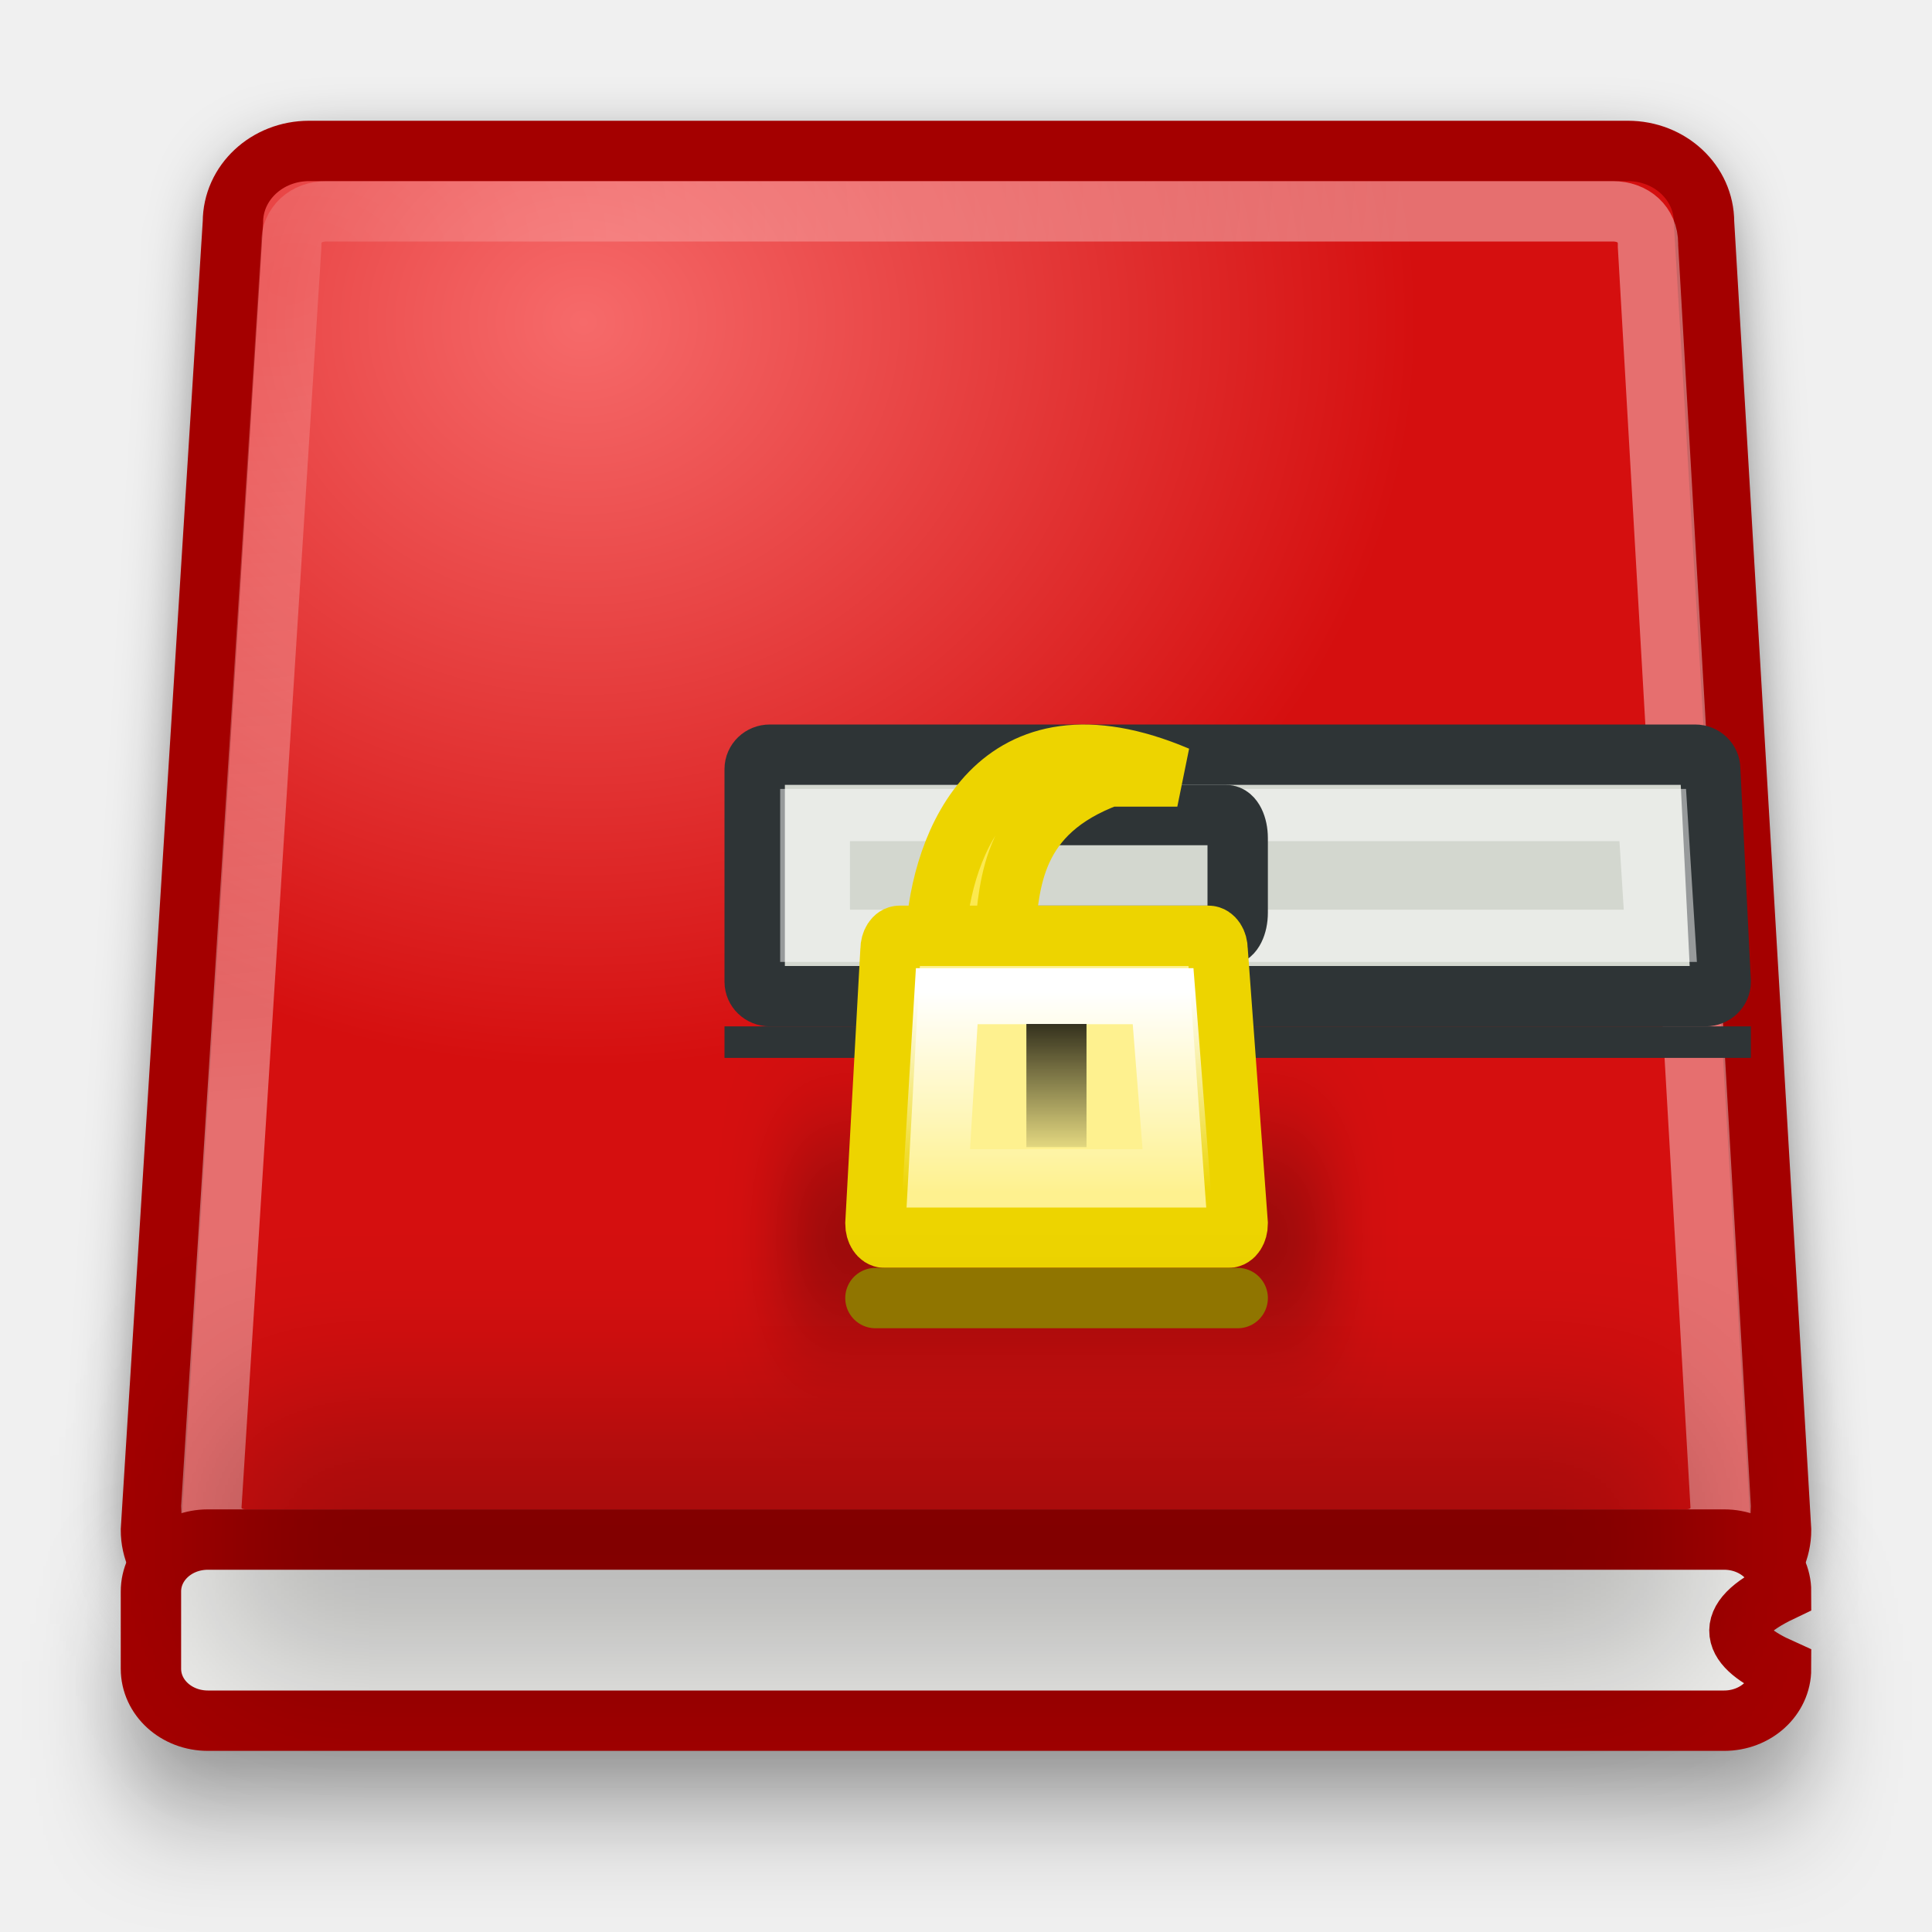
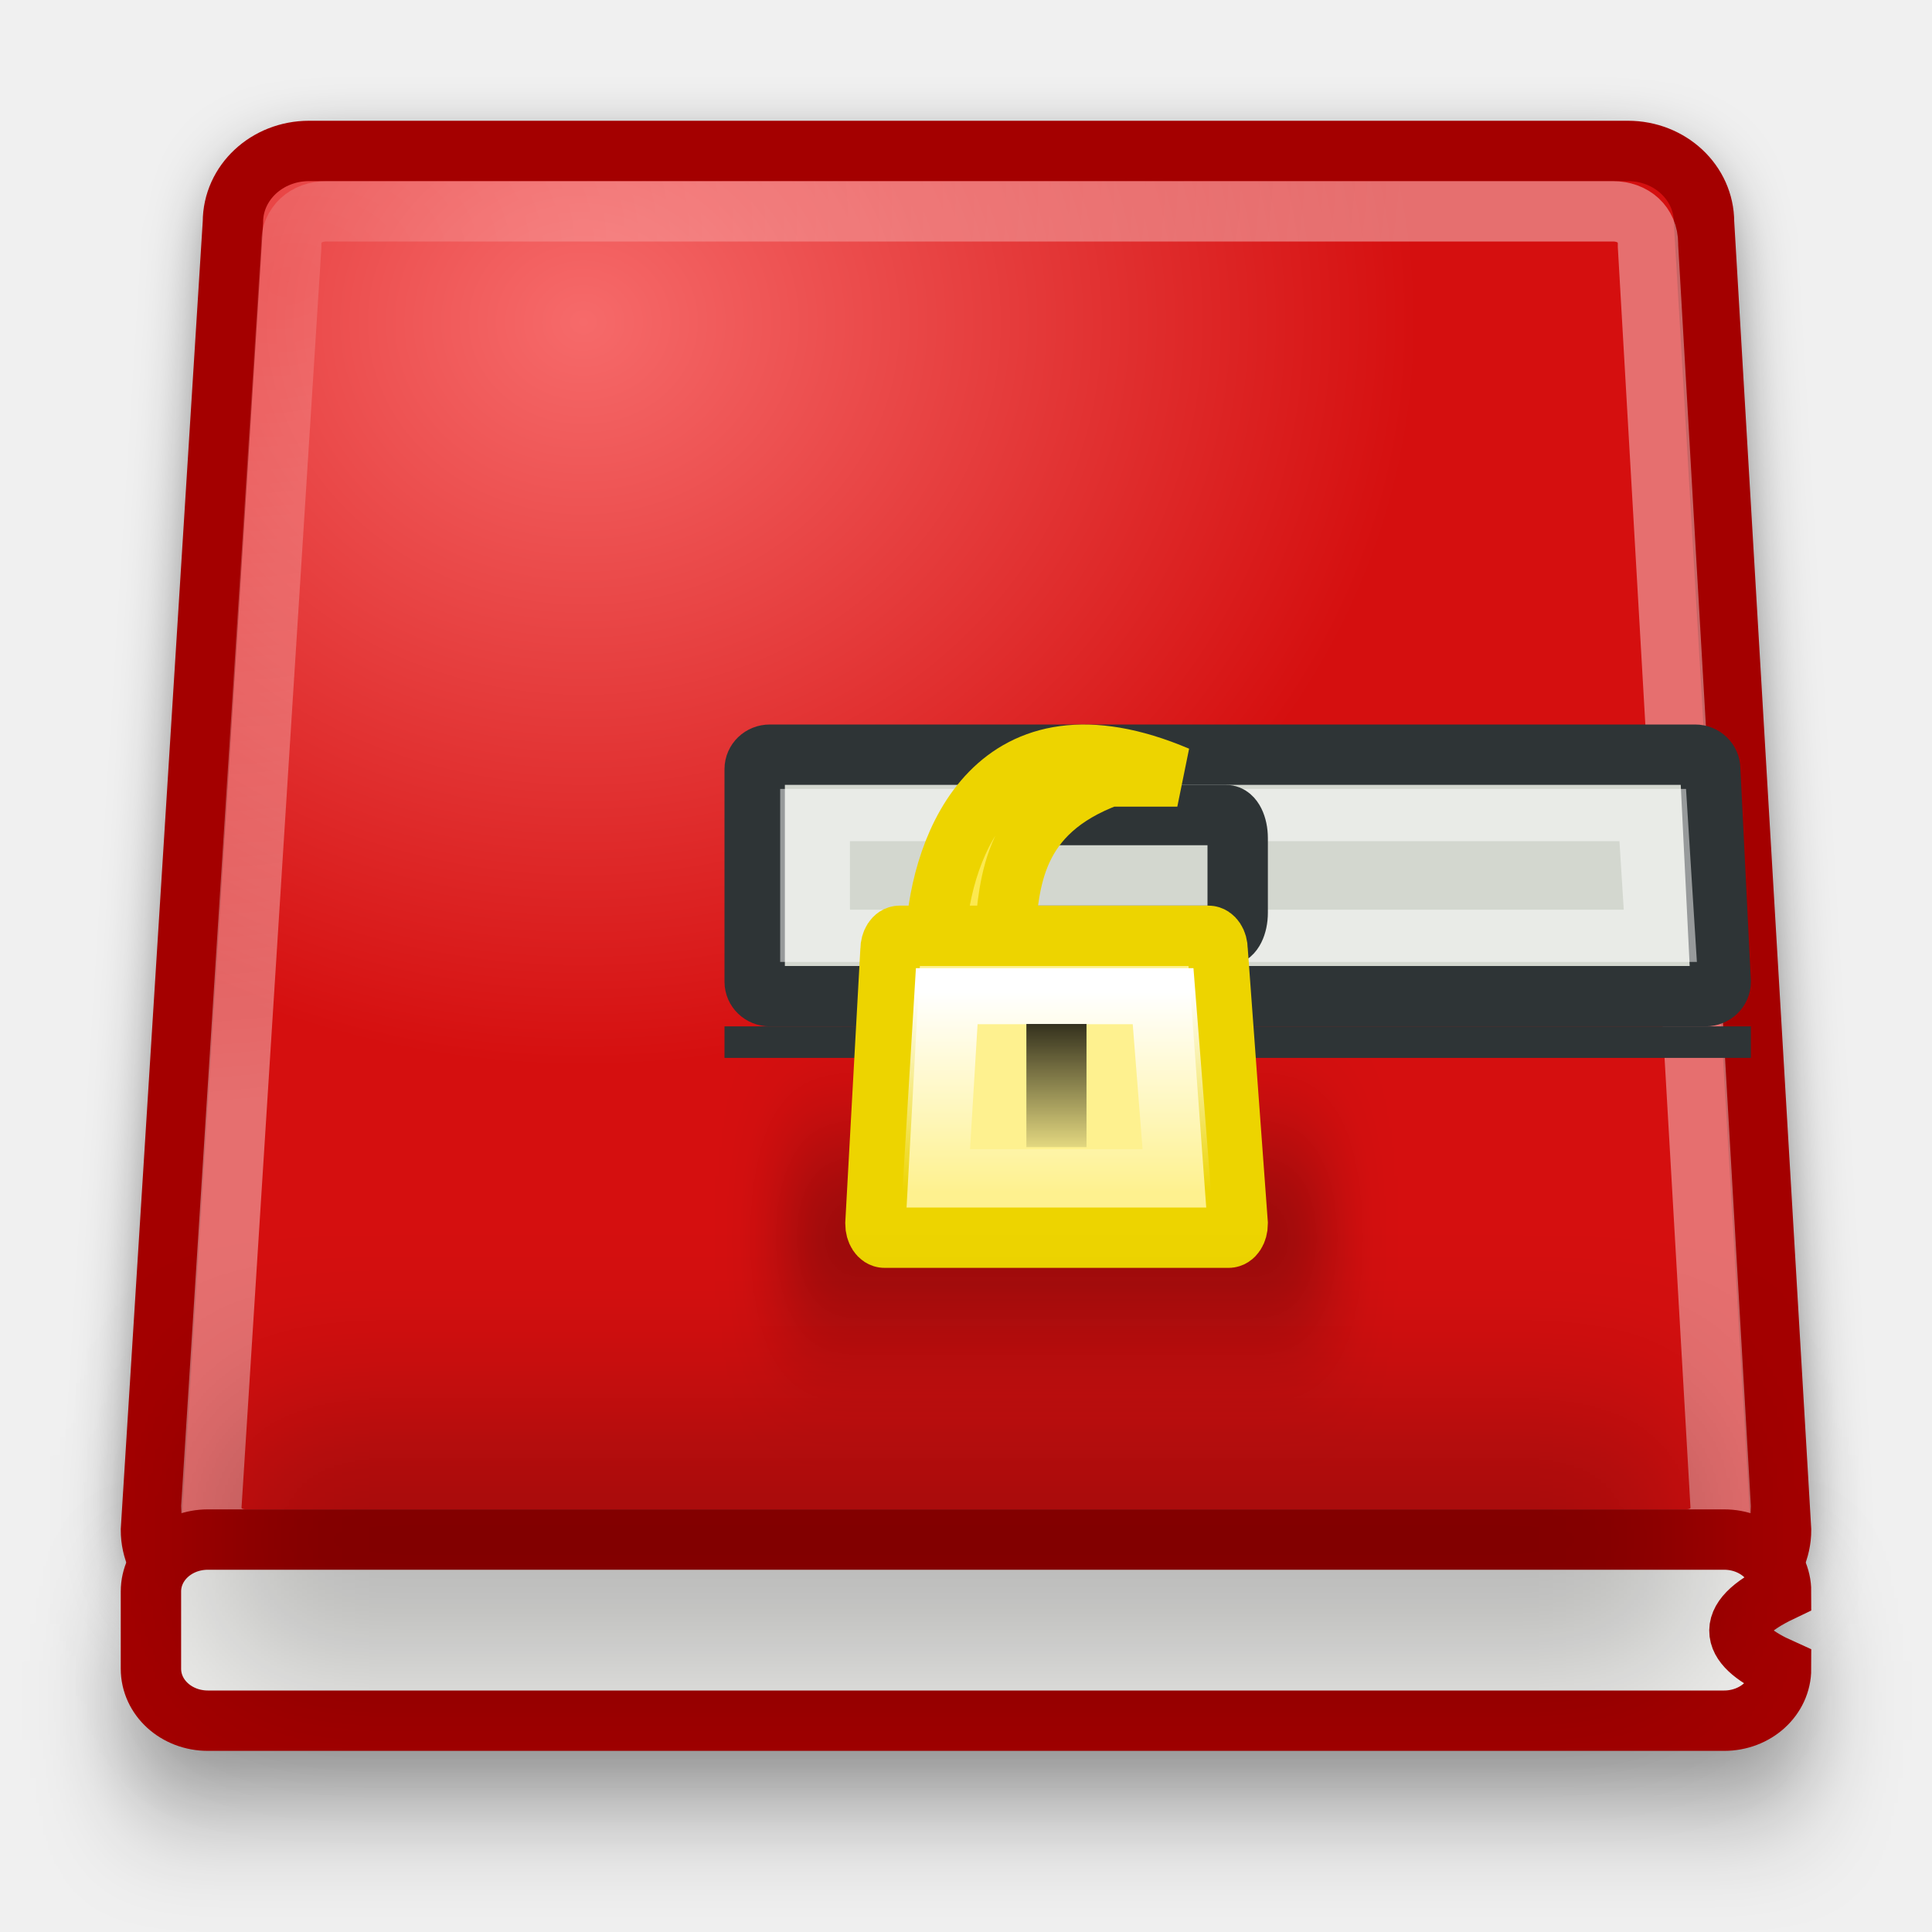
- <svg xmlns="http://www.w3.org/2000/svg" xmlns:xlink="http://www.w3.org/1999/xlink" width="32" height="32" id="svg2" version="1.0">
+ <svg xmlns="http://www.w3.org/2000/svg" xmlns:xlink="http://www.w3.org/1999/xlink" id="svg2" width="32" height="32" version="1.0">
  <defs id="defs4">
    <linearGradient id="linearGradient6364">
-       <stop style="stop-color:#ffffff;stop-opacity:1;" offset="0" id="stop6366" />
-       <stop style="stop-color:#ffffff;stop-opacity:0;" offset="1" id="stop6368" />
+       <stop style="stop-color:#fff;stop-opacity:1" id="stop6366" offset="0" />
+       <stop style="stop-color:#fff;stop-opacity:0" id="stop6368" offset="1" />
    </linearGradient>
    <linearGradient id="linearGradient6344">
-       <stop style="stop-color:#000000;stop-opacity:1;" offset="0" id="stop6346" />
-       <stop style="stop-color:#000000;stop-opacity:0;" offset="1" id="stop6348" />
+       <stop style="stop-color:#000;stop-opacity:1" id="stop6346" offset="0" />
+       <stop style="stop-color:#000;stop-opacity:0" id="stop6348" offset="1" />
    </linearGradient>
    <linearGradient id="linearGradient6334">
-       <stop id="stop6336" offset="0" style="stop-color:#ffffff;stop-opacity:0.307;" />
-       <stop id="stop6338" offset="1" style="stop-color:#ffffff;stop-opacity:1;" />
+       <stop id="stop6336" offset="0" style="stop-color:#fff;stop-opacity:.307" />
+       <stop id="stop6338" offset="1" style="stop-color:#fff;stop-opacity:1" />
    </linearGradient>
    <linearGradient id="linearGradient6292">
-       <stop id="stop6294" offset="0" style="stop-color:#f66a6a;stop-opacity:1;" />
-       <stop id="stop6296" offset="1" style="stop-color:#d50f0f;stop-opacity:1;" />
+       <stop id="stop6294" offset="0" style="stop-color:#f66a6a;stop-opacity:1" />
+       <stop id="stop6296" offset="1" style="stop-color:#d50f0f;stop-opacity:1" />
    </linearGradient>
    <linearGradient id="linearGradient6268">
-       <stop style="stop-color:#ffffff;stop-opacity:1;" offset="0" id="stop6270" />
-       <stop style="stop-color:#ffffff;stop-opacity:0;" offset="1" id="stop6272" />
+       <stop style="stop-color:#fff;stop-opacity:1" id="stop6270" offset="0" />
+       <stop style="stop-color:#fff;stop-opacity:0" id="stop6272" offset="1" />
    </linearGradient>
-     <linearGradient xlink:href="#linearGradient6268" id="linearGradient6274" x1="25.984" y1="23.344" x2="25.984" y2="30" gradientUnits="userSpaceOnUse" />
-     <radialGradient xlink:href="#linearGradient6292" id="radialGradient6290" cx="14.375" cy="5.892" fx="14.375" fy="5.892" r="21" gradientTransform="matrix(1,0,0,0.8809524,0,2.559524)" gradientUnits="userSpaceOnUse" />
-     <filter id="filter6316" x="-0.123" width="1.246" y="-4.56" height="10.12">
-       <feGaussianBlur stdDeviation="1.9" id="feGaussianBlur6318" />
+     <linearGradient id="linearGradient6274" x1="25.984" x2="25.984" y1="23.344" y2="30" gradientUnits="userSpaceOnUse" xlink:href="#linearGradient6268" />
+     <radialGradient id="radialGradient6290" cx="14.375" cy="5.892" r="21" fx="14.375" fy="5.892" gradientTransform="matrix(1,0,0,0.8809524,0,2.559524)" gradientUnits="userSpaceOnUse" xlink:href="#linearGradient6292" />
+     <filter id="filter6316" width="1.246" height="10.12" x="-.123" y="-4.56">
+       <feGaussianBlur id="feGaussianBlur6318" stdDeviation="1.9" />
    </filter>
-     <filter id="filter6322" x="-0.065" width="1.131" y="-2.422" height="5.843">
-       <feGaussianBlur stdDeviation="1.009" id="feGaussianBlur6324" />
+     <filter id="filter6322" width="1.131" height="5.843" x="-.065" y="-2.422">
+       <feGaussianBlur id="feGaussianBlur6324" stdDeviation="1.009" />
    </filter>
-     <radialGradient xlink:href="#linearGradient6334" id="radialGradient6332" cx="6.468" cy="5.607" fx="6.468" fy="5.607" r="19.998" gradientTransform="matrix(0.2210006,1.098935,-1.430586,0.3616688,13.06036,-2.685834)" gradientUnits="userSpaceOnUse" />
-     <linearGradient xlink:href="#linearGradient6344" id="linearGradient6350" x1="26" y1="24.406" x2="26" y2="27.312" gradientUnits="userSpaceOnUse" />
-     <filter id="filter6358" x="-0.14" width="1.28" y="-0.84" height="2.68">
-       <feGaussianBlur stdDeviation="0.7" id="feGaussianBlur6360" />
+     <radialGradient id="radialGradient6332" cx="6.468" cy="5.607" r="19.998" fx="6.468" fy="5.607" gradientTransform="matrix(0.2210006,1.098935,-1.430586,0.3616688,13.06036,-2.685834)" gradientUnits="userSpaceOnUse" xlink:href="#linearGradient6334" />
+     <linearGradient id="linearGradient6350" x1="26" x2="26" y1="24.406" y2="27.313" gradientUnits="userSpaceOnUse" xlink:href="#linearGradient6344" />
+     <filter id="filter6358" width="1.28" height="2.68" x="-.14" y="-.84">
+       <feGaussianBlur id="feGaussianBlur6360" stdDeviation=".7" />
    </filter>
-     <linearGradient xlink:href="#linearGradient6364" id="linearGradient6370" x1="21.469" y1="22" x2="26.582" y2="27.344" gradientUnits="userSpaceOnUse" />
+     <linearGradient id="linearGradient6370" x1="21.469" x2="26.582" y1="22" y2="27.344" gradientUnits="userSpaceOnUse" xlink:href="#linearGradient6364" />
    <filter id="filter6390">
-       <feGaussianBlur stdDeviation="0.962" id="feGaussianBlur6392" />
+       <feGaussianBlur id="feGaussianBlur6392" stdDeviation=".962" />
    </filter>
-     <radialGradient xlink:href="#linearGradient6292" id="radialGradient5540" gradientUnits="userSpaceOnUse" gradientTransform="matrix(1,0,0,0.8809524,0,2.559524)" cx="14.375" cy="5.892" fx="14.375" fy="5.892" r="21" />
-     <radialGradient xlink:href="#linearGradient6334" id="radialGradient5542" gradientUnits="userSpaceOnUse" gradientTransform="matrix(0.2210006,1.098935,-1.430586,0.3616688,13.06036,-2.685834)" cx="6.468" cy="5.607" fx="6.468" fy="5.607" r="19.998" />
-     <linearGradient xlink:href="#linearGradient6268" id="linearGradient5544" gradientUnits="userSpaceOnUse" x1="25.984" y1="23.344" x2="25.984" y2="30" />
-     <linearGradient xlink:href="#linearGradient6344" id="linearGradient5546" gradientUnits="userSpaceOnUse" x1="26" y1="24.406" x2="26" y2="27.312" />
-     <linearGradient xlink:href="#linearGradient6364" id="linearGradient5548" gradientUnits="userSpaceOnUse" x1="21.469" y1="22" x2="26.582" y2="27.344" />
-     <linearGradient xlink:href="#linearGradient6364" id="linearGradient5551" gradientUnits="userSpaceOnUse" x1="21.469" y1="22" x2="26.582" y2="27.344" gradientTransform="matrix(0.6302549,0,0,0.6686395,0.7646476,0.2721762)" />
-     <linearGradient xlink:href="#linearGradient6344" id="linearGradient5554" gradientUnits="userSpaceOnUse" x1="26" y1="24.406" x2="26" y2="27.312" gradientTransform="matrix(0.4979819,0,0,1.019773,4.550453,-8.533883)" />
-     <radialGradient xlink:href="#linearGradient6334" id="radialGradient5566" gradientUnits="userSpaceOnUse" gradientTransform="matrix(0.1418944,0.6534209,-0.9185144,0.2150464,8.996217,-0.772658)" cx="6.468" cy="5.607" fx="6.468" fy="5.607" r="19.998" />
-     <radialGradient xlink:href="#linearGradient6292" id="radialGradient5569" gradientUnits="userSpaceOnUse" gradientTransform="matrix(0.6585366,0,0,0.5878349,0.1951221,1.872447)" cx="14.375" cy="5.892" fx="14.375" fy="5.892" r="21" />
-     <linearGradient xlink:href="#linearGradient6268" id="linearGradient5573" gradientUnits="userSpaceOnUse" x1="25.984" y1="23.344" x2="25.984" y2="30" />
+     <radialGradient id="radialGradient5540" cx="14.375" cy="5.892" r="21" fx="14.375" fy="5.892" gradientTransform="matrix(1,0,0,0.8809524,0,2.559524)" gradientUnits="userSpaceOnUse" xlink:href="#linearGradient6292" />
+     <radialGradient id="radialGradient5542" cx="6.468" cy="5.607" r="19.998" fx="6.468" fy="5.607" gradientTransform="matrix(0.2210006,1.098935,-1.430586,0.3616688,13.06036,-2.685834)" gradientUnits="userSpaceOnUse" xlink:href="#linearGradient6334" />
+     <linearGradient id="linearGradient5544" x1="25.984" x2="25.984" y1="23.344" y2="30" gradientUnits="userSpaceOnUse" xlink:href="#linearGradient6268" />
+     <linearGradient id="linearGradient5546" x1="26" x2="26" y1="24.406" y2="27.313" gradientUnits="userSpaceOnUse" xlink:href="#linearGradient6344" />
+     <linearGradient id="linearGradient5548" x1="21.469" x2="26.582" y1="22" y2="27.344" gradientUnits="userSpaceOnUse" xlink:href="#linearGradient6364" />
+     <linearGradient id="linearGradient5551" x1="21.469" x2="26.582" y1="22" y2="27.344" gradientTransform="matrix(0.6302549,0,0,0.6686395,0.7646476,0.2721762)" gradientUnits="userSpaceOnUse" xlink:href="#linearGradient6364" />
+     <linearGradient id="linearGradient5554" x1="26" x2="26" y1="24.406" y2="27.313" gradientTransform="matrix(0.4979819,0,0,1.019773,4.550453,-8.533883)" gradientUnits="userSpaceOnUse" xlink:href="#linearGradient6344" />
+     <radialGradient id="radialGradient5566" cx="6.468" cy="5.607" r="19.998" fx="6.468" fy="5.607" gradientTransform="matrix(0.1418944,0.6534209,-0.9185144,0.2150464,8.996217,-0.772658)" gradientUnits="userSpaceOnUse" xlink:href="#linearGradient6334" />
+     <radialGradient id="radialGradient5569" cx="14.375" cy="5.892" r="21" fx="14.375" fy="5.892" gradientTransform="matrix(0.6585366,0,0,0.5878349,0.1951221,1.872447)" gradientUnits="userSpaceOnUse" xlink:href="#linearGradient6292" />
+     <linearGradient id="linearGradient5573" x1="25.984" x2="25.984" y1="23.344" y2="30" gradientUnits="userSpaceOnUse" xlink:href="#linearGradient6268" />
  </defs>
-   <g id="layer2" style="display:inline" />
  <g id="layer1" style="display:inline">
-     <path id="path6388" d="M 7.479,3.5 L 40.646,3.5 C 41.708,3.5 42.562,4.289 42.562,5.269 L 44.5,37.731 C 44.5,38.711 43.645,39.5 42.584,39.5 L 5.416,39.5 C 4.355,39.5 3.5,38.711 3.5,37.731 L 5.562,5.269 C 5.562,4.289 6.417,3.5 7.479,3.5 z" style="fill:#000000;fill-opacity:1;fill-rule:evenodd;stroke:none;stroke-width:1px;stroke-linecap:butt;stroke-linejoin:miter;marker:none;marker-start:none;marker-mid:none;marker-end:none;stroke-miterlimit:4;stroke-dashoffset:0;stroke-opacity:1;visibility:visible;display:inline;overflow:visible;filter:url(#filter6390);enable-background:accumulate" transform="matrix(0.6594027,0,0,0.6594027,0.1920907,0.4753853)" />
-     <rect y="43" x="6" height="1" width="37" id="rect6320" style="fill:#000000;fill-opacity:1;fill-rule:evenodd;stroke:none;stroke-width:1px;stroke-linecap:butt;stroke-linejoin:miter;marker:none;marker-start:none;marker-mid:none;marker-end:none;stroke-miterlimit:4;stroke-dasharray:none;stroke-dashoffset:0;stroke-opacity:1;visibility:visible;display:inline;overflow:visible;filter:url(#filter6322);enable-background:accumulate" transform="matrix(0.7485111,0,0,1.318805,-2.320768,-29.19774)" />
-     <path style="fill:url(#radialGradient5569);fill-opacity:1;fill-rule:evenodd;stroke:#a40000;stroke-width:1px;stroke-linecap:butt;stroke-linejoin:miter;marker:none;marker-start:none;marker-mid:none;marker-end:none;stroke-miterlimit:4;stroke-dashoffset:0;stroke-opacity:1;visibility:visible;display:inline;overflow:visible;enable-background:accumulate" d="M 5.12,2.5 L 26.962,2.5 C 27.661,2.5 28.224,3.026 28.224,3.68 L 29.5,25.342 C 29.5,25.995 28.937,26.522 28.238,26.522 L 3.762,26.522 C 3.063,26.522 2.5,25.995 2.5,25.342 L 3.858,3.68 C 3.858,3.026 4.421,2.5 5.12,2.5 z" id="rect5488" />
-     <path style="opacity:0.4;fill:none;fill-opacity:1;fill-rule:evenodd;stroke:url(#radialGradient5566);stroke-width:1px;stroke-linecap:butt;stroke-linejoin:miter;marker:none;marker-start:none;marker-mid:none;marker-end:none;stroke-miterlimit:4;stroke-dashoffset:0;stroke-opacity:1;visibility:visible;display:inline;overflow:visible;enable-background:accumulate" d="M 5.406,3.5 C 5.065,3.5 4.824,3.723 4.824,4.039 C 4.825,4.051 4.825,4.064 4.824,4.076 L 3.5,24.961 C 3.5,25.277 3.741,25.5 4.082,25.5 L 27.918,25.5 C 28.259,25.5 28.5,25.277 28.5,24.961 L 27.296,4.076 C 27.296,4.064 27.296,4.051 27.296,4.039 C 27.296,3.723 27.055,3.5 26.714,3.5 L 5.406,3.5 z" id="path6417" />
-     <path style="fill:#d3d7cf;fill-opacity:1;fill-rule:evenodd;stroke:#2e3436;stroke-width:1px;stroke-linecap:butt;stroke-linejoin:miter;marker:none;marker-start:none;marker-mid:none;marker-end:none;stroke-miterlimit:4;stroke-dashoffset:0;stroke-opacity:1;visibility:visible;display:inline;overflow:visible;enable-background:accumulate" d="M 12.75,12.5 L 28.076,12.5 C 28.215,12.5 28.326,12.607 28.326,12.739 L 28.5,16.261 C 28.5,16.393 28.389,16.5 28.25,16.5 L 12.75,16.5 C 12.611,16.5 12.5,16.393 12.5,16.261 L 12.5,12.739 C 12.5,12.607 12.611,12.5 12.75,12.5 z" id="rect6422" />
-     <path style="opacity:0.5;fill:none;fill-opacity:1;fill-rule:evenodd;stroke:#ffffff;stroke-width:1.731px;stroke-linecap:butt;stroke-linejoin:miter;marker:none;marker-start:none;marker-mid:none;marker-end:none;stroke-miterlimit:4;stroke-dashoffset:0;stroke-opacity:1;visibility:visible;display:inline;overflow:visible;enable-background:accumulate" id="path6427" d="M 21.5,18.5 L 21.5,22.5 L 42.469,22.5 L 42.281,18.5 L 21.5,18.5 z" transform="matrix(0.6676602,0,0,0.5000002,-0.8546927,4.249996)" />
-     <rect style="fill:none;fill-opacity:1;fill-rule:evenodd;stroke:#2e3436;stroke-width:1px;stroke-linecap:butt;stroke-linejoin:miter;marker:none;marker-start:none;marker-mid:none;marker-end:none;stroke-miterlimit:4;stroke-dasharray:none;stroke-dashoffset:0;stroke-opacity:1;visibility:visible;display:inline;overflow:visible;enable-background:accumulate" id="rect6429" width="4" height="2" x="16.5" y="13.5" rx="0.191" ry="0.383" />
-     <rect style="opacity:0.3;fill:#000000;fill-opacity:1;fill-rule:evenodd;stroke:none;stroke-width:1px;stroke-linecap:butt;stroke-linejoin:miter;marker:none;marker-start:none;marker-mid:none;marker-end:none;stroke-miterlimit:4;stroke-dasharray:none;stroke-dashoffset:0;stroke-opacity:1;visibility:visible;display:inline;overflow:visible;filter:url(#filter6358);enable-background:accumulate" id="rect6352" width="12" height="2" x="20" y="30" transform="matrix(0.7500001,0,0,1.5,-2.000002,-26)" />
-     <rect style="opacity:1;fill:none;fill-opacity:1;fill-rule:evenodd;stroke:#2e3436;stroke-width:0.5;stroke-linecap:butt;stroke-linejoin:miter;marker:none;marker-start:none;marker-mid:none;marker-end:none;stroke-miterlimit:4;stroke-dasharray:none;stroke-dashoffset:0;stroke-opacity:1;visibility:visible;display:inline;overflow:visible;enable-background:accumulate" id="rect5531" width="16.5" height="0.022" x="12.25" y="17.25" />
-     <path style="fill:#fef18f;fill-opacity:1;fill-rule:evenodd;stroke:#edd400;stroke-width:1px;stroke-linecap:butt;stroke-linejoin:miter;marker:none;marker-start:none;marker-mid:none;marker-end:none;stroke-miterlimit:4;stroke-dashoffset:0;stroke-opacity:1;visibility:visible;display:inline;overflow:visible;enable-background:accumulate" d="M 14.901,15.5 L 20.016,15.5 C 20.099,15.5 20.167,15.604 20.167,15.732 L 20.5,20.268 C 20.5,20.396 20.433,20.5 20.349,20.5 L 14.651,20.5 C 14.567,20.5 14.5,20.396 14.5,20.268 L 14.75,15.732 C 14.75,15.604 14.817,15.5 14.901,15.5 z" id="rect6431" />
-     <path style="fill:#eeeeec;fill-opacity:1;fill-rule:evenodd;stroke:#a40000;stroke-width:1px;stroke-linecap:butt;stroke-linejoin:miter;marker:none;marker-start:none;marker-mid:none;marker-end:none;stroke-miterlimit:4;stroke-dashoffset:0;stroke-opacity:1;visibility:visible;display:inline;overflow:visible;enable-background:accumulate" d="M 3.443,25.5 L 28.557,25.5 C 29.079,25.5 29.5,25.883 29.5,26.36 C 28.478,26.848 28.689,27.276 29.5,27.64 C 29.5,28.117 29.079,28.5 28.557,28.5 L 3.443,28.5 C 2.921,28.5 2.5,28.117 2.5,27.64 L 2.5,26.36 C 2.5,25.883 2.921,25.5 3.443,25.5 z" id="rect5501" />
-     <path style="fill:#fce94f;fill-opacity:1;fill-rule:evenodd;stroke:#edd400;stroke-width:1px;stroke-linecap:butt;stroke-linejoin:miter;marker:none;marker-start:none;marker-mid:none;marker-end:none;stroke-miterlimit:4;stroke-dashoffset:0;stroke-opacity:1;visibility:visible;display:inline;overflow:visible;enable-background:accumulate" d="M 19.5,12.861 L 18.362,12.861 C 16.761,13.455 16.724,14.608 16.638,15.5 L 15.5,15.5 C 15.587,13.972 16.503,11.589 19.5,12.861 z" id="rect5490" />
+     <path id="path6388" d="M 7.479,3.5 L 40.646,3.5 C 41.708,3.5 42.562,4.289 42.562,5.269 L 44.5,37.731 C 44.5,38.711 43.645,39.5 42.584,39.5 L 5.416,39.5 C 4.355,39.5 3.5,38.711 3.5,37.731 L 5.562,5.269 C 5.562,4.289 6.417,3.5 7.479,3.5 z" transform="matrix(0.6594027,0,0,0.6594027,0.1920907,0.4753853)" style="fill:#000;fill-opacity:1;fill-rule:evenodd;stroke:none;stroke-width:1px;stroke-linecap:butt;stroke-linejoin:miter;marker:none;marker-start:none;marker-mid:none;marker-end:none;stroke-miterlimit:4;stroke-dashoffset:0;stroke-opacity:1;visibility:visible;display:inline;overflow:visible;filter:url(#filter6390);enable-background:accumulate" />
+     <rect id="rect6320" width="37" height="1" x="6" y="43" transform="matrix(0.7485111,0,0,1.318805,-2.320768,-29.19774)" style="fill:#000;fill-opacity:1;fill-rule:evenodd;stroke:none;stroke-width:1px;stroke-linecap:butt;stroke-linejoin:miter;marker:none;marker-start:none;marker-mid:none;marker-end:none;stroke-miterlimit:4;stroke-dasharray:none;stroke-dashoffset:0;stroke-opacity:1;visibility:visible;display:inline;overflow:visible;filter:url(#filter6322);enable-background:accumulate" />
+     <path style="fill:url(#radialGradient5569);fill-opacity:1;fill-rule:evenodd;stroke:#a40000;stroke-width:1px;stroke-linecap:butt;stroke-linejoin:miter;marker:none;marker-start:none;marker-mid:none;marker-end:none;stroke-miterlimit:4;stroke-dashoffset:0;stroke-opacity:1;visibility:visible;display:inline;overflow:visible;enable-background:accumulate" id="rect5488" d="M 5.12,2.5 L 26.962,2.5 C 27.661,2.5 28.224,3.026 28.224,3.68 L 29.5,25.342 C 29.5,25.995 28.937,26.522 28.238,26.522 L 3.762,26.522 C 3.063,26.522 2.5,25.995 2.5,25.342 L 3.858,3.68 C 3.858,3.026 4.421,2.5 5.12,2.5 z" />
+     <path style="opacity:.4;fill:none;fill-opacity:1;fill-rule:evenodd;stroke:url(#radialGradient5566);stroke-width:1px;stroke-linecap:butt;stroke-linejoin:miter;marker:none;marker-start:none;marker-mid:none;marker-end:none;stroke-miterlimit:4;stroke-dashoffset:0;stroke-opacity:1;visibility:visible;display:inline;overflow:visible;enable-background:accumulate" id="path6417" d="M 5.406,3.5 C 5.065,3.5 4.824,3.723 4.824,4.039 C 4.825,4.051 4.825,4.064 4.824,4.076 L 3.5,24.961 C 3.5,25.277 3.741,25.5 4.082,25.5 L 27.918,25.5 C 28.259,25.5 28.5,25.277 28.5,24.961 L 27.296,4.076 C 27.296,4.064 27.296,4.051 27.296,4.039 C 27.296,3.723 27.055,3.5 26.714,3.5 L 5.406,3.5 z" />
+     <path style="fill:#d3d7cf;fill-opacity:1;fill-rule:evenodd;stroke:#2e3436;stroke-width:1px;stroke-linecap:butt;stroke-linejoin:miter;marker:none;marker-start:none;marker-mid:none;marker-end:none;stroke-miterlimit:4;stroke-dashoffset:0;stroke-opacity:1;visibility:visible;display:inline;overflow:visible;enable-background:accumulate" id="rect6422" d="M 12.75,12.5 L 28.076,12.5 C 28.215,12.5 28.326,12.607 28.326,12.739 L 28.5,16.261 C 28.5,16.393 28.389,16.5 28.25,16.5 L 12.75,16.5 C 12.611,16.5 12.5,16.393 12.5,16.261 L 12.5,12.739 C 12.5,12.607 12.611,12.5 12.75,12.5 z" />
+     <path style="opacity:.5;fill:none;fill-opacity:1;fill-rule:evenodd;stroke:#fff;stroke-width:1.731px;stroke-linecap:butt;stroke-linejoin:miter;marker:none;marker-start:none;marker-mid:none;marker-end:none;stroke-miterlimit:4;stroke-dashoffset:0;stroke-opacity:1;visibility:visible;display:inline;overflow:visible;enable-background:accumulate" id="path6427" d="M 21.5,18.5 L 21.5,22.5 L 42.469,22.5 L 42.281,18.5 L 21.5,18.5 z" transform="matrix(0.6676602,0,0,0.5000002,-0.8546927,4.249996)" />
+     <rect style="fill:none;fill-opacity:1;fill-rule:evenodd;stroke:#2e3436;stroke-width:1px;stroke-linecap:butt;stroke-linejoin:miter;marker:none;marker-start:none;marker-mid:none;marker-end:none;stroke-miterlimit:4;stroke-dasharray:none;stroke-dashoffset:0;stroke-opacity:1;visibility:visible;display:inline;overflow:visible;enable-background:accumulate" id="rect6429" width="4" height="2" x="16.5" y="13.5" rx=".191" ry=".383" />
+     <rect style="opacity:.3;fill:#000;fill-opacity:1;fill-rule:evenodd;stroke:none;stroke-width:1px;stroke-linecap:butt;stroke-linejoin:miter;marker:none;marker-start:none;marker-mid:none;marker-end:none;stroke-miterlimit:4;stroke-dasharray:none;stroke-dashoffset:0;stroke-opacity:1;visibility:visible;display:inline;overflow:visible;filter:url(#filter6358);enable-background:accumulate" id="rect6352" width="12" height="2" x="20" y="30" transform="matrix(0.7500001,0,0,1.5,-2.000002,-26)" />
+     <rect style="opacity:1;fill:none;fill-opacity:1;fill-rule:evenodd;stroke:#2e3436;stroke-width:.5;stroke-linecap:butt;stroke-linejoin:miter;marker:none;marker-start:none;marker-mid:none;marker-end:none;stroke-miterlimit:4;stroke-dasharray:none;stroke-dashoffset:0;stroke-opacity:1;visibility:visible;display:inline;overflow:visible;enable-background:accumulate" id="rect5531" width="16.5" height=".022" x="12.25" y="17.25" />
+     <path style="fill:#fef18f;fill-opacity:1;fill-rule:evenodd;stroke:#edd400;stroke-width:1px;stroke-linecap:butt;stroke-linejoin:miter;marker:none;marker-start:none;marker-mid:none;marker-end:none;stroke-miterlimit:4;stroke-dashoffset:0;stroke-opacity:1;visibility:visible;display:inline;overflow:visible;enable-background:accumulate" id="rect6431" d="M 14.901,15.5 L 20.016,15.5 C 20.099,15.5 20.167,15.604 20.167,15.732 L 20.5,20.268 C 20.5,20.396 20.433,20.5 20.349,20.5 L 14.651,20.5 C 14.567,20.5 14.5,20.396 14.5,20.268 L 14.75,15.732 C 14.75,15.604 14.817,15.5 14.901,15.5 z" />
+     <path style="fill:#eeeeec;fill-opacity:1;fill-rule:evenodd;stroke:#a40000;stroke-width:1px;stroke-linecap:butt;stroke-linejoin:miter;marker:none;marker-start:none;marker-mid:none;marker-end:none;stroke-miterlimit:4;stroke-dashoffset:0;stroke-opacity:1;visibility:visible;display:inline;overflow:visible;enable-background:accumulate" id="rect5501" d="M 3.443,25.5 L 28.557,25.5 C 29.079,25.5 29.5,25.883 29.5,26.36 C 28.478,26.848 28.689,27.276 29.5,27.64 C 29.5,28.117 29.079,28.5 28.557,28.5 L 3.443,28.5 C 2.921,28.5 2.5,28.117 2.5,27.64 L 2.5,26.36 C 2.5,25.883 2.921,25.5 3.443,25.5 z" />
+     <path style="fill:#fce94f;fill-opacity:1;fill-rule:evenodd;stroke:#edd400;stroke-width:1px;stroke-linecap:butt;stroke-linejoin:miter;marker:none;marker-start:none;marker-mid:none;marker-end:none;stroke-miterlimit:4;stroke-dashoffset:0;stroke-opacity:1;visibility:visible;display:inline;overflow:visible;enable-background:accumulate" id="rect5490" d="M 19.5,12.861 L 18.362,12.861 C 16.761,13.455 16.724,14.608 16.638,15.5 L 15.5,15.5 C 15.587,13.972 16.503,11.589 19.5,12.861 z" />
    <path style="fill:none;fill-opacity:1;fill-rule:evenodd;stroke:url(#linearGradient5573);stroke-width:1.858px;stroke-linecap:butt;stroke-linejoin:miter;marker:none;marker-start:none;marker-mid:none;marker-end:none;stroke-miterlimit:4;stroke-dashoffset:0;stroke-opacity:1;visibility:visible;display:inline;overflow:visible;enable-background:accumulate" id="path5496" d="M 22.844,23.5 L 22.531,29.5 L 29.438,29.5 L 29.031,23.5 L 22.844,23.5 z" transform="matrix(0.5791857,0,0,0.5000002,2.450223,4.749994)" />
-     <rect style="fill:#000000;fill-opacity:1;fill-rule:evenodd;stroke:none;stroke-width:1px;stroke-linecap:butt;stroke-linejoin:miter;marker:none;marker-start:none;marker-mid:none;marker-end:none;stroke-miterlimit:4;stroke-dasharray:none;stroke-dashoffset:0;stroke-opacity:1;visibility:visible;display:inline;overflow:visible;filter:url(#filter6316);enable-background:accumulate" id="rect6310" width="37" height="1" x="5" y="38" transform="matrix(0.6594027,0,0,1,0.3050866,-13.00001)" />
-     <rect style="fill:url(#linearGradient5554);fill-opacity:1;fill-rule:evenodd;stroke:none;stroke-width:1px;stroke-linecap:butt;stroke-linejoin:miter;marker:none;marker-start:none;marker-mid:none;marker-end:none;stroke-miterlimit:4;stroke-dasharray:none;stroke-dashoffset:0;stroke-opacity:1;visibility:visible;display:inline;overflow:visible;enable-background:accumulate" id="rect6342" width="0.996" height="2.04" x="17" y="16.96" />
-     <rect style="opacity:1;fill:none;fill-opacity:1;fill-rule:evenodd;stroke:#907500;stroke-width:1;stroke-linecap:square;stroke-linejoin:round;marker:none;marker-start:none;marker-mid:none;marker-end:none;stroke-miterlimit:4;stroke-dasharray:none;stroke-dashoffset:0;stroke-opacity:1;visibility:visible;display:inline;overflow:visible;enable-background:accumulate" id="rect5530" width="6" height="1.3560057e-05" x="14.5" y="-21.5" transform="scale(1,-1)" />
+     <rect style="fill:#000;fill-opacity:1;fill-rule:evenodd;stroke:none;stroke-width:1px;stroke-linecap:butt;stroke-linejoin:miter;marker:none;marker-start:none;marker-mid:none;marker-end:none;stroke-miterlimit:4;stroke-dasharray:none;stroke-dashoffset:0;stroke-opacity:1;visibility:visible;display:inline;overflow:visible;filter:url(#filter6316);enable-background:accumulate" id="rect6310" width="37" height="1" x="5" y="38" transform="matrix(0.6594027,0,0,1,0.3050866,-13.00001)" />
+     <rect style="fill:url(#linearGradient5554);fill-opacity:1;fill-rule:evenodd;stroke:none;stroke-width:1px;stroke-linecap:butt;stroke-linejoin:miter;marker:none;marker-start:none;marker-mid:none;marker-end:none;stroke-miterlimit:4;stroke-dasharray:none;stroke-dashoffset:0;stroke-opacity:1;visibility:visible;display:inline;overflow:visible;enable-background:accumulate" id="rect6342" width=".996" height="2.04" x="17" y="16.96" />
+     <rect style="opacity:1;fill:none;fill-opacity:1;fill-rule:evenodd;stroke:#907500;stroke-width:1;stroke-linecap:square;stroke-linejoin:round;marker:none;marker-start:none;marker-mid:none;marker-end:none;stroke-miterlimit:4;stroke-dasharray:none;stroke-dashoffset:0;stroke-opacity:1;visibility:visible;display:inline;overflow:visible;enable-background:accumulate" id="rect5530" width="6" height="0" x="14.5" y="-21.5" transform="scale(1,-1)" />
  </g>
</svg>
